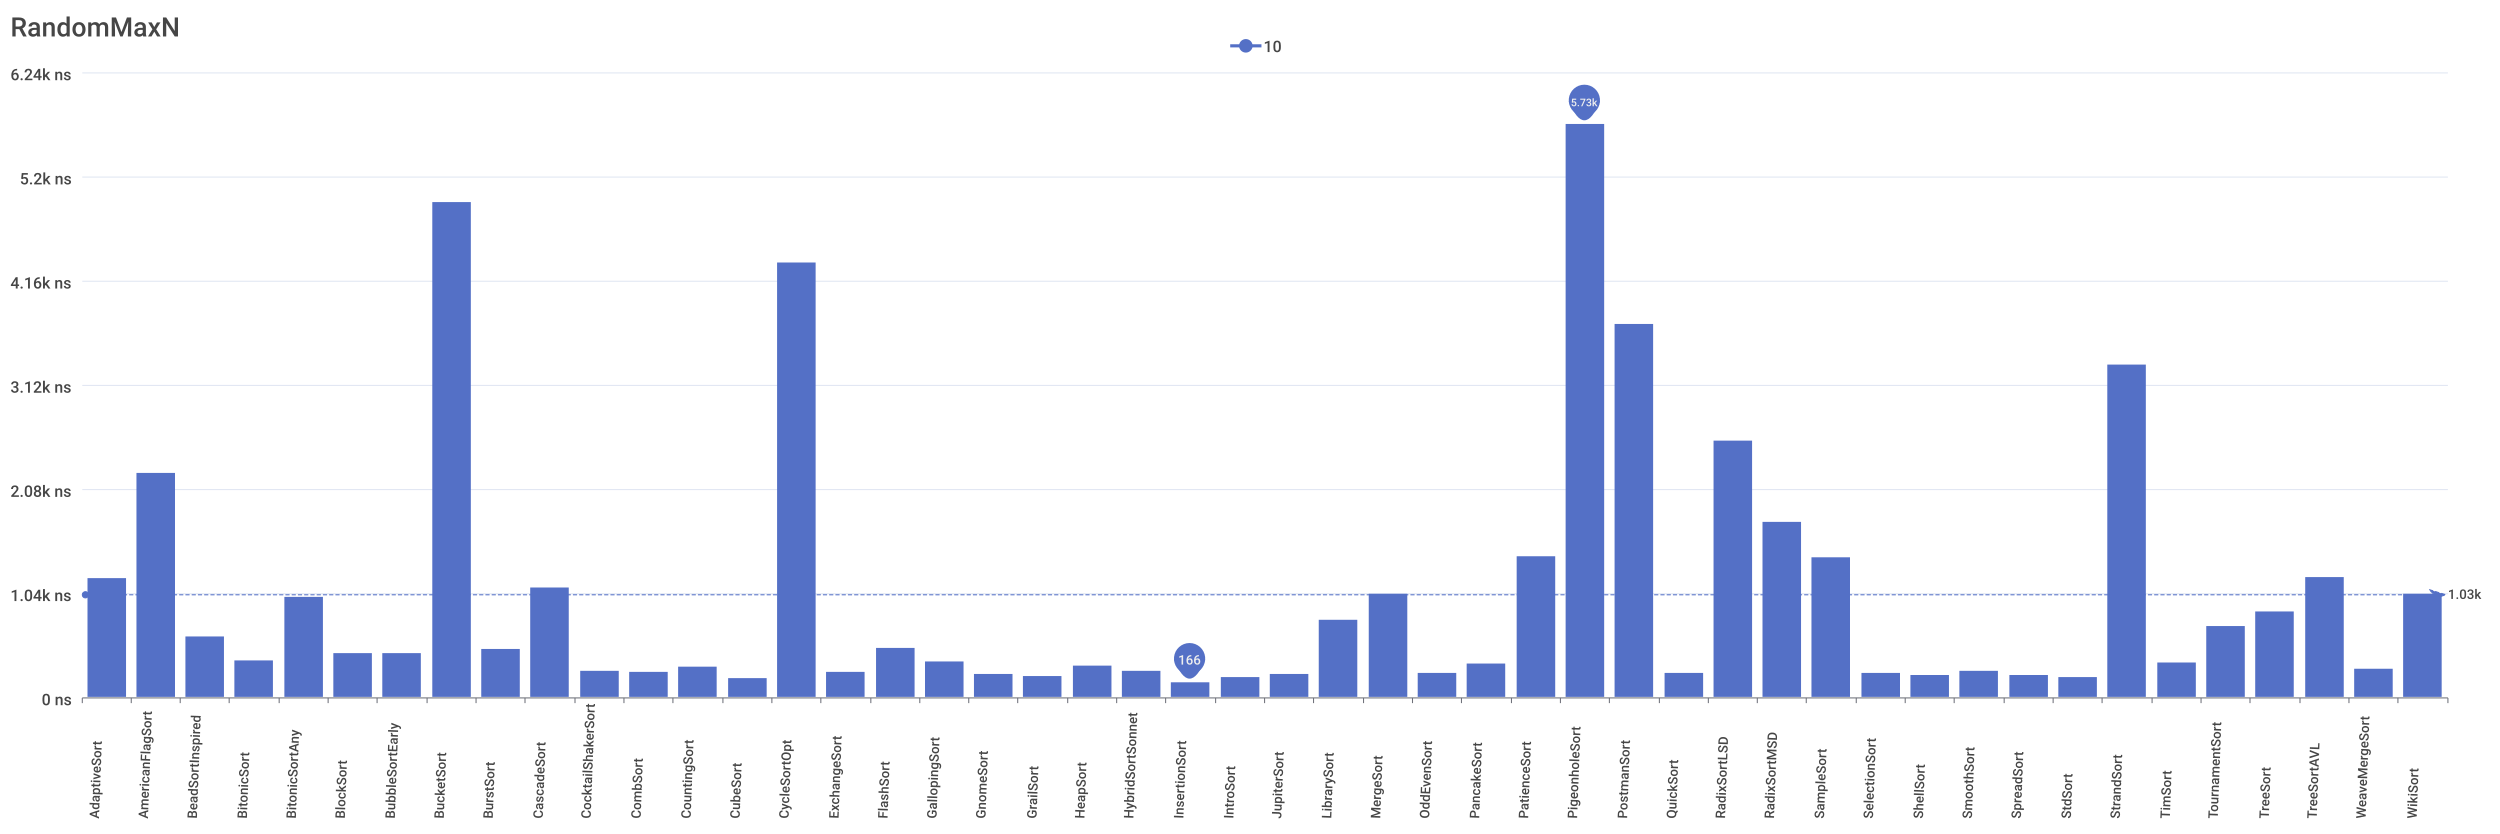
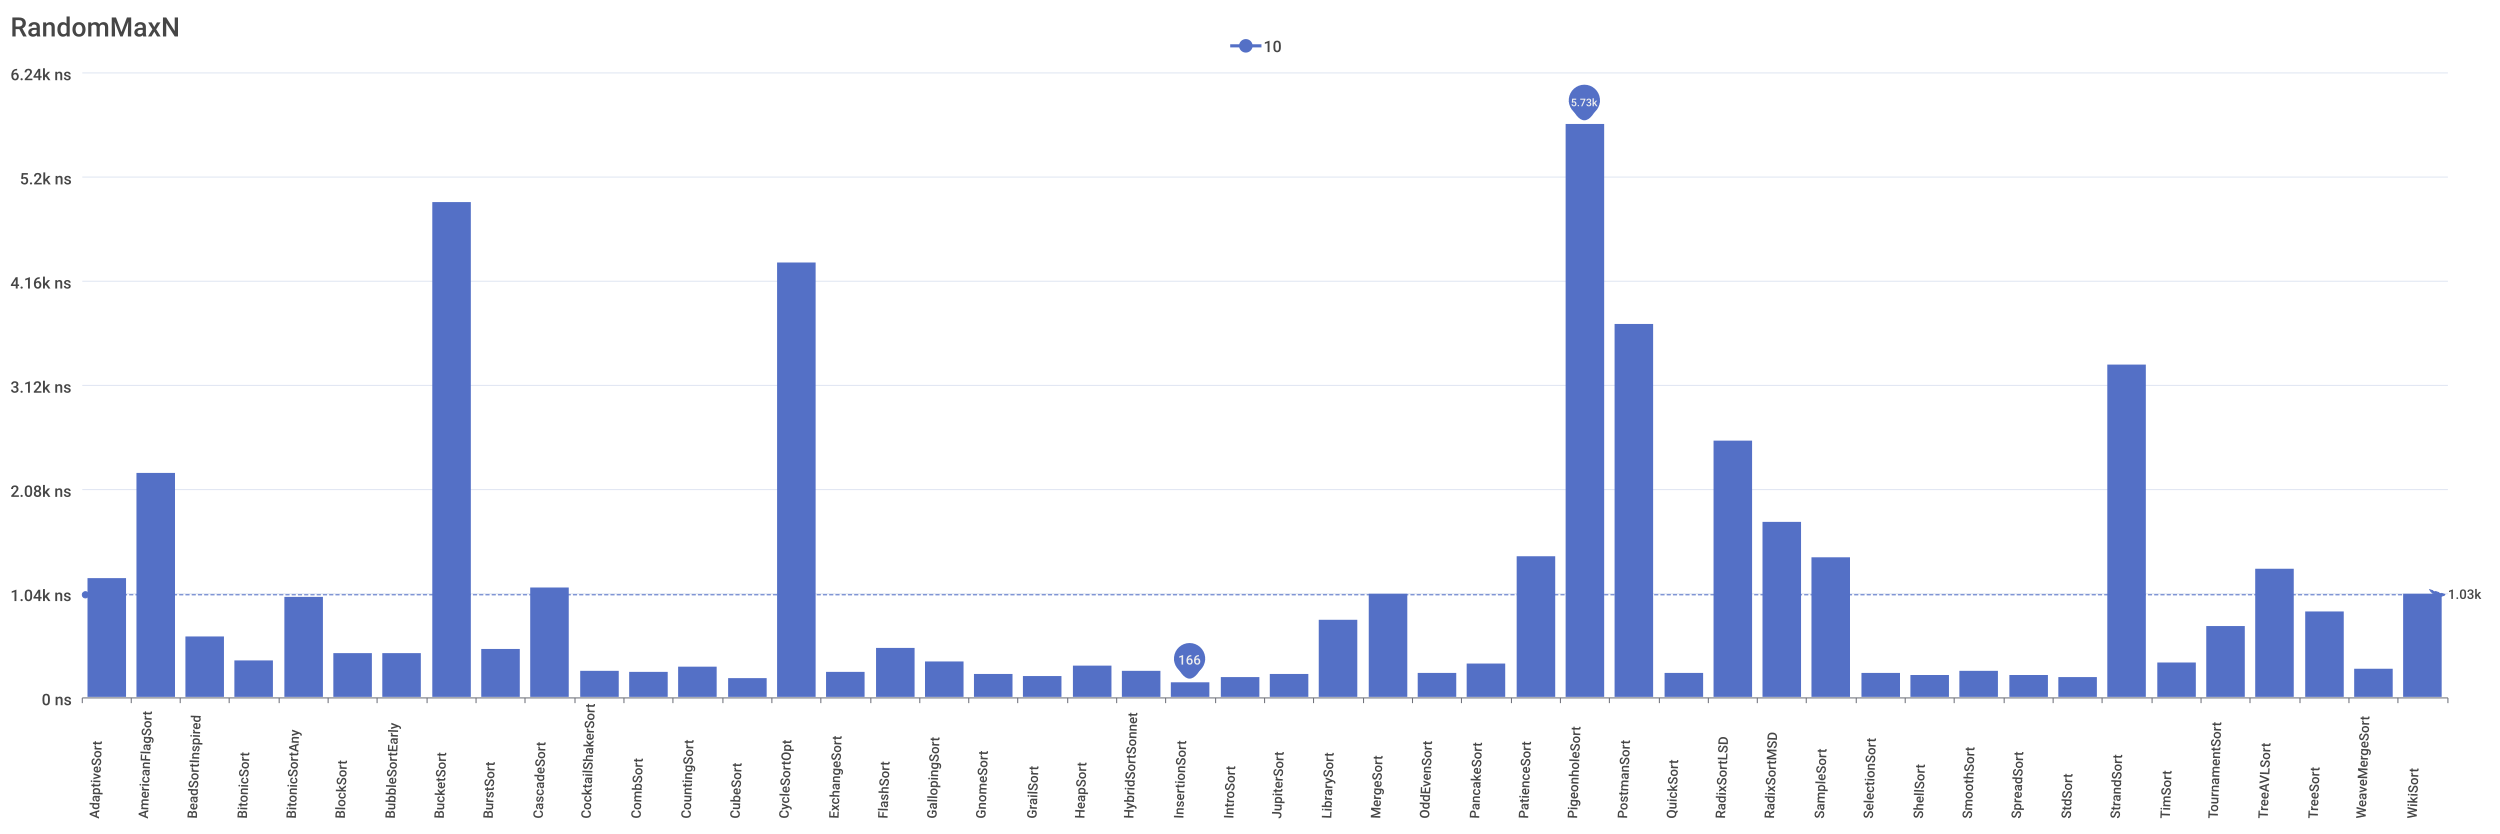
<svg xmlns="http://www.w3.org/2000/svg" width="2400" height="800">\n<path d="M 0 0 L 2400 0 L 2400 800 L 0 800 L 0 0" style="stroke-width:0;stroke:none;fill:rgba(255,255,255,1.0)" />
  <path d="M 1181 44 L 1211 44" style="stroke-width:3;stroke:rgba(84,112,198,1.0);fill:rgba(84,112,198,1.0)" />
  <circle cx="1196" cy="44" r="5" style="stroke-width:3;stroke:rgba(84,112,198,1.0);fill:rgba(84,112,198,1.0)" />
  <path d="" style="stroke-width:3;stroke:rgba(84,112,198,1.0);fill:rgba(84,112,198,1.0)" />
  <text x="1213" y="50" style="stroke-width:0;stroke:none;fill:rgba(70,70,70,1.0);font-size:15.3px;font-family:'Roboto Medium',sans-serif">10</text>
  <text x="10" y="35" style="stroke-width:0;stroke:none;fill:rgba(70,70,70,1.0);font-size:25.6px;font-family:'Roboto Medium',sans-serif">RandomMaxN</text>
  <text x="10" y="77" style="stroke-width:0;stroke:none;fill:rgba(70,70,70,1.0);font-size:15.3px;font-family:'Roboto Medium',sans-serif">6.24k ns</text>
  <text x="19" y="177" style="stroke-width:0;stroke:none;fill:rgba(70,70,70,1.0);font-size:15.3px;font-family:'Roboto Medium',sans-serif">5.2k ns</text>
  <text x="10" y="277" style="stroke-width:0;stroke:none;fill:rgba(70,70,70,1.0);font-size:15.3px;font-family:'Roboto Medium',sans-serif">4.16k ns</text>
  <text x="10" y="377" style="stroke-width:0;stroke:none;fill:rgba(70,70,70,1.0);font-size:15.3px;font-family:'Roboto Medium',sans-serif">3.12k ns</text>
  <text x="10" y="477" style="stroke-width:0;stroke:none;fill:rgba(70,70,70,1.0);font-size:15.3px;font-family:'Roboto Medium',sans-serif">2.08k ns</text>
  <text x="10" y="577" style="stroke-width:0;stroke:none;fill:rgba(70,70,70,1.0);font-size:15.3px;font-family:'Roboto Medium',sans-serif">1.04k ns</text>
  <text x="40" y="677" style="stroke-width:0;stroke:none;fill:rgba(70,70,70,1.0);font-size:15.3px;font-family:'Roboto Medium',sans-serif">0 ns</text>
  <path d="M 79 70 L 2350 70" style="stroke-width:1;stroke:rgba(224,230,242,1.0);fill:none" />
  <path d="M 79 170 L 2350 170" style="stroke-width:1;stroke:rgba(224,230,242,1.0);fill:none" />
  <path d="M 79 270 L 2350 270" style="stroke-width:1;stroke:rgba(224,230,242,1.0);fill:none" />
  <path d="M 79 370 L 2350 370" style="stroke-width:1;stroke:rgba(224,230,242,1.0);fill:none" />
  <path d="M 79 470 L 2350 470" style="stroke-width:1;stroke:rgba(224,230,242,1.0);fill:none" />
  <path d="M 79 570 L 2350 570" style="stroke-width:1;stroke:rgba(224,230,242,1.0);fill:none" />
  <path d="M 79 675 L 79 670" style="stroke-width:1;stroke:rgba(110,112,121,1.0);fill:none" />
  <path d="M 126 675 L 126 670" style="stroke-width:1;stroke:rgba(110,112,121,1.0);fill:none" />
  <path d="M 173 675 L 173 670" style="stroke-width:1;stroke:rgba(110,112,121,1.0);fill:none" />
  <path d="M 220 675 L 220 670" style="stroke-width:1;stroke:rgba(110,112,121,1.0);fill:none" />
  <path d="M 268 675 L 268 670" style="stroke-width:1;stroke:rgba(110,112,121,1.0);fill:none" />
  <path d="M 315 675 L 315 670" style="stroke-width:1;stroke:rgba(110,112,121,1.0);fill:none" />
  <path d="M 362 675 L 362 670" style="stroke-width:1;stroke:rgba(110,112,121,1.0);fill:none" />
  <path d="M 410 675 L 410 670" style="stroke-width:1;stroke:rgba(110,112,121,1.0);fill:none" />
  <path d="M 457 675 L 457 670" style="stroke-width:1;stroke:rgba(110,112,121,1.0);fill:none" />
  <path d="M 504 675 L 504 670" style="stroke-width:1;stroke:rgba(110,112,121,1.0);fill:none" />
  <path d="M 552 675 L 552 670" style="stroke-width:1;stroke:rgba(110,112,121,1.0);fill:none" />
  <path d="M 599 675 L 599 670" style="stroke-width:1;stroke:rgba(110,112,121,1.0);fill:none" />
  <path d="M 646 675 L 646 670" style="stroke-width:1;stroke:rgba(110,112,121,1.0);fill:none" />
  <path d="M 694 675 L 694 670" style="stroke-width:1;stroke:rgba(110,112,121,1.0);fill:none" />
  <path d="M 741 675 L 741 670" style="stroke-width:1;stroke:rgba(110,112,121,1.0);fill:none" />
  <path d="M 788 675 L 788 670" style="stroke-width:1;stroke:rgba(110,112,121,1.0);fill:none" />
  <path d="M 836 675 L 836 670" style="stroke-width:1;stroke:rgba(110,112,121,1.0);fill:none" />
  <path d="M 883 675 L 883 670" style="stroke-width:1;stroke:rgba(110,112,121,1.0);fill:none" />
  <path d="M 930 675 L 930 670" style="stroke-width:1;stroke:rgba(110,112,121,1.0);fill:none" />
  <path d="M 977 675 L 977 670" style="stroke-width:1;stroke:rgba(110,112,121,1.0);fill:none" />
  <path d="M 1025 675 L 1025 670" style="stroke-width:1;stroke:rgba(110,112,121,1.0);fill:none" />
  <path d="M 1072 675 L 1072 670" style="stroke-width:1;stroke:rgba(110,112,121,1.0);fill:none" />
  <path d="M 1119 675 L 1119 670" style="stroke-width:1;stroke:rgba(110,112,121,1.0);fill:none" />
  <path d="M 1167 675 L 1167 670" style="stroke-width:1;stroke:rgba(110,112,121,1.0);fill:none" />
  <path d="M 1214 675 L 1214 670" style="stroke-width:1;stroke:rgba(110,112,121,1.0);fill:none" />
  <path d="M 1261 675 L 1261 670" style="stroke-width:1;stroke:rgba(110,112,121,1.0);fill:none" />
  <path d="M 1309 675 L 1309 670" style="stroke-width:1;stroke:rgba(110,112,121,1.0);fill:none" />
  <path d="M 1356 675 L 1356 670" style="stroke-width:1;stroke:rgba(110,112,121,1.0);fill:none" />
  <path d="M 1403 675 L 1403 670" style="stroke-width:1;stroke:rgba(110,112,121,1.0);fill:none" />
  <path d="M 1451 675 L 1451 670" style="stroke-width:1;stroke:rgba(110,112,121,1.0);fill:none" />
  <path d="M 1498 675 L 1498 670" style="stroke-width:1;stroke:rgba(110,112,121,1.0);fill:none" />
  <path d="M 1545 675 L 1545 670" style="stroke-width:1;stroke:rgba(110,112,121,1.0);fill:none" />
  <path d="M 1593 675 L 1593 670" style="stroke-width:1;stroke:rgba(110,112,121,1.0);fill:none" />
  <path d="M 1640 675 L 1640 670" style="stroke-width:1;stroke:rgba(110,112,121,1.0);fill:none" />
  <path d="M 1687 675 L 1687 670" style="stroke-width:1;stroke:rgba(110,112,121,1.0);fill:none" />
  <path d="M 1734 675 L 1734 670" style="stroke-width:1;stroke:rgba(110,112,121,1.0);fill:none" />
  <path d="M 1782 675 L 1782 670" style="stroke-width:1;stroke:rgba(110,112,121,1.0);fill:none" />
  <path d="M 1829 675 L 1829 670" style="stroke-width:1;stroke:rgba(110,112,121,1.0);fill:none" />
  <path d="M 1876 675 L 1876 670" style="stroke-width:1;stroke:rgba(110,112,121,1.0);fill:none" />
  <path d="M 1924 675 L 1924 670" style="stroke-width:1;stroke:rgba(110,112,121,1.0);fill:none" />
  <path d="M 1971 675 L 1971 670" style="stroke-width:1;stroke:rgba(110,112,121,1.0);fill:none" />
  <path d="M 2018 675 L 2018 670" style="stroke-width:1;stroke:rgba(110,112,121,1.0);fill:none" />
  <path d="M 2066 675 L 2066 670" style="stroke-width:1;stroke:rgba(110,112,121,1.0);fill:none" />
  <path d="M 2113 675 L 2113 670" style="stroke-width:1;stroke:rgba(110,112,121,1.0);fill:none" />
  <path d="M 2160 675 L 2160 670" style="stroke-width:1;stroke:rgba(110,112,121,1.0);fill:none" />
  <path d="M 2208 675 L 2208 670" style="stroke-width:1;stroke:rgba(110,112,121,1.0);fill:none" />
  <path d="M 2255 675 L 2255 670" style="stroke-width:1;stroke:rgba(110,112,121,1.0);fill:none" />
  <path d="M 2302 675 L 2302 670" style="stroke-width:1;stroke:rgba(110,112,121,1.0);fill:none" />
  <path d="M 2350 675 L 2350 670" style="stroke-width:1;stroke:rgba(110,112,121,1.0);fill:none" />
  <path d="M 79 670 L 2350 670" style="stroke-width:1;stroke:rgba(110,112,121,1.0);fill:none" />
  <text x="95" y="786" style="stroke-width:0;stroke:none;fill:rgba(70,70,70,1.0);font-size:12.8px;font-family:'Roboto Medium',sans-serif" transform="rotate(272.15,95,786)">AdaptiveSort</text>
  <text x="142" y="786" style="stroke-width:0;stroke:none;fill:rgba(70,70,70,1.0);font-size:12.8px;font-family:'Roboto Medium',sans-serif" transform="rotate(272.15,142,786)">AmericanFlagSort</text>
  <text x="189" y="786" style="stroke-width:0;stroke:none;fill:rgba(70,70,70,1.0);font-size:12.8px;font-family:'Roboto Medium',sans-serif" transform="rotate(272.15,189,786)">BeadSortInspired</text>
  <text x="237" y="786" style="stroke-width:0;stroke:none;fill:rgba(70,70,70,1.0);font-size:12.8px;font-family:'Roboto Medium',sans-serif" transform="rotate(272.15,237,786)">BitonicSort</text>
  <text x="284" y="786" style="stroke-width:0;stroke:none;fill:rgba(70,70,70,1.0);font-size:12.8px;font-family:'Roboto Medium',sans-serif" transform="rotate(272.15,284,786)">BitonicSortAny</text>
  <text x="331" y="786" style="stroke-width:0;stroke:none;fill:rgba(70,70,70,1.0);font-size:12.8px;font-family:'Roboto Medium',sans-serif" transform="rotate(272.15,331,786)">BlockSort</text>
  <text x="379" y="786" style="stroke-width:0;stroke:none;fill:rgba(70,70,70,1.0);font-size:12.8px;font-family:'Roboto Medium',sans-serif" transform="rotate(272.15,379,786)">BubbleSortEarly</text>
  <text x="426" y="786" style="stroke-width:0;stroke:none;fill:rgba(70,70,70,1.0);font-size:12.8px;font-family:'Roboto Medium',sans-serif" transform="rotate(272.15,426,786)">BucketSort</text>
  <text x="473" y="786" style="stroke-width:0;stroke:none;fill:rgba(70,70,70,1.0);font-size:12.8px;font-family:'Roboto Medium',sans-serif" transform="rotate(272.15,473,786)">BurstSort</text>
  <text x="521" y="786" style="stroke-width:0;stroke:none;fill:rgba(70,70,70,1.0);font-size:12.8px;font-family:'Roboto Medium',sans-serif" transform="rotate(272.15,521,786)">CascadeSort</text>
  <text x="567" y="786" style="stroke-width:0;stroke:none;fill:rgba(70,70,70,1.0);font-size:12.8px;font-family:'Roboto Medium',sans-serif" transform="rotate(272.15,567,786)">CocktailShakerSort</text>
  <text x="615" y="786" style="stroke-width:0;stroke:none;fill:rgba(70,70,70,1.0);font-size:12.8px;font-family:'Roboto Medium',sans-serif" transform="rotate(272.15,615,786)">CombSort</text>
  <text x="663" y="786" style="stroke-width:0;stroke:none;fill:rgba(70,70,70,1.0);font-size:12.8px;font-family:'Roboto Medium',sans-serif" transform="rotate(272.15,663,786)">CountingSort</text>
  <text x="710" y="786" style="stroke-width:0;stroke:none;fill:rgba(70,70,70,1.0);font-size:12.8px;font-family:'Roboto Medium',sans-serif" transform="rotate(272.15,710,786)">CubeSort</text>
  <text x="757" y="786" style="stroke-width:0;stroke:none;fill:rgba(70,70,70,1.0);font-size:12.8px;font-family:'Roboto Medium',sans-serif" transform="rotate(272.15,757,786)">CycleSortOpt</text>
  <text x="805" y="786" style="stroke-width:0;stroke:none;fill:rgba(70,70,70,1.0);font-size:12.8px;font-family:'Roboto Medium',sans-serif" transform="rotate(272.15,805,786)">ExchangeSort</text>
  <text x="852" y="786" style="stroke-width:0;stroke:none;fill:rgba(70,70,70,1.0);font-size:12.8px;font-family:'Roboto Medium',sans-serif" transform="rotate(272.15,852,786)">FlashSort</text>
  <text x="899" y="786" style="stroke-width:0;stroke:none;fill:rgba(70,70,70,1.0);font-size:12.8px;font-family:'Roboto Medium',sans-serif" transform="rotate(272.15,899,786)">GallopingSort</text>
  <text x="946" y="786" style="stroke-width:0;stroke:none;fill:rgba(70,70,70,1.0);font-size:12.8px;font-family:'Roboto Medium',sans-serif" transform="rotate(272.15,946,786)">GnomeSort</text>
  <text x="995" y="786" style="stroke-width:0;stroke:none;fill:rgba(70,70,70,1.0);font-size:12.8px;font-family:'Roboto Medium',sans-serif" transform="rotate(272.15,995,786)">GrailSort</text>
  <text x="1041" y="786" style="stroke-width:0;stroke:none;fill:rgba(70,70,70,1.0);font-size:12.8px;font-family:'Roboto Medium',sans-serif" transform="rotate(272.15,1041,786)">HeapSort</text>
  <text x="1088" y="786" style="stroke-width:0;stroke:none;fill:rgba(70,70,70,1.0);font-size:12.8px;font-family:'Roboto Medium',sans-serif" transform="rotate(272.15,1088,786)">HybridSortSonnet</text>
  <text x="1136" y="786" style="stroke-width:0;stroke:none;fill:rgba(70,70,70,1.0);font-size:12.8px;font-family:'Roboto Medium',sans-serif" transform="rotate(272.15,1136,786)">InsertionSort</text>
  <text x="1184" y="786" style="stroke-width:0;stroke:none;fill:rgba(70,70,70,1.0);font-size:12.8px;font-family:'Roboto Medium',sans-serif" transform="rotate(272.15,1184,786)">IntroSort</text>
  <text x="1230" y="786" style="stroke-width:0;stroke:none;fill:rgba(70,70,70,1.0);font-size:12.8px;font-family:'Roboto Medium',sans-serif" transform="rotate(272.15,1230,786)">JupiterSort</text>
  <text x="1278" y="786" style="stroke-width:0;stroke:none;fill:rgba(70,70,70,1.0);font-size:12.8px;font-family:'Roboto Medium',sans-serif" transform="rotate(272.15,1278,786)">LibrarySort</text>
  <text x="1325" y="786" style="stroke-width:0;stroke:none;fill:rgba(70,70,70,1.0);font-size:12.8px;font-family:'Roboto Medium',sans-serif" transform="rotate(272.15,1325,786)">MergeSort</text>
  <text x="1372" y="786" style="stroke-width:0;stroke:none;fill:rgba(70,70,70,1.0);font-size:12.8px;font-family:'Roboto Medium',sans-serif" transform="rotate(272.15,1372,786)">OddEvenSort</text>
  <text x="1420" y="786" style="stroke-width:0;stroke:none;fill:rgba(70,70,70,1.0);font-size:12.8px;font-family:'Roboto Medium',sans-serif" transform="rotate(272.15,1420,786)">PancakeSort</text>
  <text x="1467" y="786" style="stroke-width:0;stroke:none;fill:rgba(70,70,70,1.0);font-size:12.8px;font-family:'Roboto Medium',sans-serif" transform="rotate(272.15,1467,786)">PatienceSort</text>
  <text x="1514" y="786" style="stroke-width:0;stroke:none;fill:rgba(70,70,70,1.0);font-size:12.8px;font-family:'Roboto Medium',sans-serif" transform="rotate(272.15,1514,786)">PigeonholeSort</text>
  <text x="1562" y="786" style="stroke-width:0;stroke:none;fill:rgba(70,70,70,1.0);font-size:12.8px;font-family:'Roboto Medium',sans-serif" transform="rotate(272.15,1562,786)">PostmanSort</text>
  <text x="1609" y="786" style="stroke-width:0;stroke:none;fill:rgba(70,70,70,1.0);font-size:12.8px;font-family:'Roboto Medium',sans-serif" transform="rotate(272.15,1609,786)">QuickSort</text>
  <text x="1656" y="786" style="stroke-width:0;stroke:none;fill:rgba(70,70,70,1.0);font-size:12.8px;font-family:'Roboto Medium',sans-serif" transform="rotate(272.15,1656,786)">RadixSortLSD</text>
  <text x="1703" y="786" style="stroke-width:0;stroke:none;fill:rgba(70,70,70,1.0);font-size:12.8px;font-family:'Roboto Medium',sans-serif" transform="rotate(272.15,1703,786)">RadixSortMSD</text>
  <text x="1751" y="786" style="stroke-width:0;stroke:none;fill:rgba(70,70,70,1.0);font-size:12.8px;font-family:'Roboto Medium',sans-serif" transform="rotate(272.15,1751,786)">SampleSort</text>
  <text x="1798" y="786" style="stroke-width:0;stroke:none;fill:rgba(70,70,70,1.0);font-size:12.8px;font-family:'Roboto Medium',sans-serif" transform="rotate(272.15,1798,786)">SelectionSort</text>
  <text x="1846" y="786" style="stroke-width:0;stroke:none;fill:rgba(70,70,70,1.0);font-size:12.8px;font-family:'Roboto Medium',sans-serif" transform="rotate(272.15,1846,786)">ShellSort</text>
  <text x="1893" y="786" style="stroke-width:0;stroke:none;fill:rgba(70,70,70,1.0);font-size:12.8px;font-family:'Roboto Medium',sans-serif" transform="rotate(272.15,1893,786)">SmoothSort</text>
  <text x="1940" y="786" style="stroke-width:0;stroke:none;fill:rgba(70,70,70,1.0);font-size:12.8px;font-family:'Roboto Medium',sans-serif" transform="rotate(272.15,1940,786)">SpreadSort</text>
  <text x="1988" y="786" style="stroke-width:0;stroke:none;fill:rgba(70,70,70,1.0);font-size:12.8px;font-family:'Roboto Medium',sans-serif" transform="rotate(272.15,1988,786)">StdSort</text>
  <text x="2035" y="786" style="stroke-width:0;stroke:none;fill:rgba(70,70,70,1.0);font-size:12.8px;font-family:'Roboto Medium',sans-serif" transform="rotate(272.15,2035,786)">StrandSort</text>
  <text x="2083" y="786" style="stroke-width:0;stroke:none;fill:rgba(70,70,70,1.0);font-size:12.8px;font-family:'Roboto Medium',sans-serif" transform="rotate(272.15,2083,786)">TimSort</text>
  <text x="2129" y="786" style="stroke-width:0;stroke:none;fill:rgba(70,70,70,1.0);font-size:12.8px;font-family:'Roboto Medium',sans-serif" transform="rotate(272.15,2129,786)">TournamentSort</text>
-   <text x="2178" y="786" style="stroke-width:0;stroke:none;fill:rgba(70,70,70,1.0);font-size:12.8px;font-family:'Roboto Medium',sans-serif" transform="rotate(272.15,2178,786)">TreeSort</text>
-   <text x="2224" y="786" style="stroke-width:0;stroke:none;fill:rgba(70,70,70,1.0);font-size:12.8px;font-family:'Roboto Medium',sans-serif" transform="rotate(272.15,2224,786)">TreeSortAVL</text>
+   <text x="2177" y="786" style="stroke-width:0;stroke:none;fill:rgba(70,70,70,1.0);font-size:12.8px;font-family:'Roboto Medium',sans-serif" transform="rotate(272.15,2177,786)">TreeAVLSort</text>
+   <text x="2225" y="786" style="stroke-width:0;stroke:none;fill:rgba(70,70,70,1.0);font-size:12.8px;font-family:'Roboto Medium',sans-serif" transform="rotate(272.15,2225,786)">TreeSort</text>
  <text x="2271" y="786" style="stroke-width:0;stroke:none;fill:rgba(70,70,70,1.0);font-size:12.8px;font-family:'Roboto Medium',sans-serif" transform="rotate(272.15,2271,786)">WeaveMergeSort</text>
  <text x="2320" y="786" style="stroke-width:0;stroke:none;fill:rgba(70,70,70,1.0);font-size:12.8px;font-family:'Roboto Medium',sans-serif" transform="rotate(272.15,2320,786)">WikiSort</text>
  <path d="M 84 555 L 121 555 L 121 669 L 84 669 L 84 555" style="stroke-width:0;stroke:none;fill:rgba(84,112,198,1.0)" />
  <path d="M 131 454 L 168 454 L 168 669 L 131 669 L 131 454" style="stroke-width:0;stroke:none;fill:rgba(84,112,198,1.0)" />
  <path d="M 178 611 L 215 611 L 215 669 L 178 669 L 178 611" style="stroke-width:0;stroke:none;fill:rgba(84,112,198,1.0)" />
  <path d="M 225 634 L 262 634 L 262 669 L 225 669 L 225 634" style="stroke-width:0;stroke:none;fill:rgba(84,112,198,1.0)" />
  <path d="M 273 573 L 310 573 L 310 669 L 273 669 L 273 573" style="stroke-width:0;stroke:none;fill:rgba(84,112,198,1.0)" />
  <path d="M 320 627 L 357 627 L 357 669 L 320 669 L 320 627" style="stroke-width:0;stroke:none;fill:rgba(84,112,198,1.0)" />
  <path d="M 367 627 L 404 627 L 404 669 L 367 669 L 367 627" style="stroke-width:0;stroke:none;fill:rgba(84,112,198,1.0)" />
  <path d="M 415 194 L 452 194 L 452 669 L 415 669 L 415 194" style="stroke-width:0;stroke:none;fill:rgba(84,112,198,1.0)" />
  <path d="M 462 623 L 499 623 L 499 669 L 462 669 L 462 623" style="stroke-width:0;stroke:none;fill:rgba(84,112,198,1.0)" />
  <path d="M 509 564 L 546 564 L 546 669 L 509 669 L 509 564" style="stroke-width:0;stroke:none;fill:rgba(84,112,198,1.0)" />
  <path d="M 557 644 L 594 644 L 594 669 L 557 669 L 557 644" style="stroke-width:0;stroke:none;fill:rgba(84,112,198,1.0)" />
  <path d="M 604 645 L 641 645 L 641 669 L 604 669 L 604 645" style="stroke-width:0;stroke:none;fill:rgba(84,112,198,1.0)" />
  <path d="M 651 640 L 688 640 L 688 669 L 651 669 L 651 640" style="stroke-width:0;stroke:none;fill:rgba(84,112,198,1.0)" />
  <path d="M 699 651 L 736 651 L 736 669 L 699 669 L 699 651" style="stroke-width:0;stroke:none;fill:rgba(84,112,198,1.0)" />
  <path d="M 746 252 L 783 252 L 783 669 L 746 669 L 746 252" style="stroke-width:0;stroke:none;fill:rgba(84,112,198,1.0)" />
  <path d="M 793 645 L 830 645 L 830 669 L 793 669 L 793 645" style="stroke-width:0;stroke:none;fill:rgba(84,112,198,1.0)" />
  <path d="M 841 622 L 878 622 L 878 669 L 841 669 L 841 622" style="stroke-width:0;stroke:none;fill:rgba(84,112,198,1.0)" />
  <path d="M 888 635 L 925 635 L 925 669 L 888 669 L 888 635" style="stroke-width:0;stroke:none;fill:rgba(84,112,198,1.0)" />
  <path d="M 935 647 L 972 647 L 972 669 L 935 669 L 935 647" style="stroke-width:0;stroke:none;fill:rgba(84,112,198,1.0)" />
  <path d="M 982 649 L 1019 649 L 1019 669 L 982 669 L 982 649" style="stroke-width:0;stroke:none;fill:rgba(84,112,198,1.0)" />
  <path d="M 1030 639 L 1067 639 L 1067 669 L 1030 669 L 1030 639" style="stroke-width:0;stroke:none;fill:rgba(84,112,198,1.0)" />
  <path d="M 1077 644 L 1114 644 L 1114 669 L 1077 669 L 1077 644" style="stroke-width:0;stroke:none;fill:rgba(84,112,198,1.0)" />
  <path d="M 1124 655 L 1161 655 L 1161 669 L 1124 669 L 1124 655" style="stroke-width:0;stroke:none;fill:rgba(84,112,198,1.0)" />
  <path d="M 1172 650 L 1209 650 L 1209 669 L 1172 669 L 1172 650" style="stroke-width:0;stroke:none;fill:rgba(84,112,198,1.0)" />
  <path d="M 1219 647 L 1256 647 L 1256 669 L 1219 669 L 1219 647" style="stroke-width:0;stroke:none;fill:rgba(84,112,198,1.0)" />
  <path d="M 1266 595 L 1303 595 L 1303 669 L 1266 669 L 1266 595" style="stroke-width:0;stroke:none;fill:rgba(84,112,198,1.0)" />
  <path d="M 1314 570 L 1351 570 L 1351 669 L 1314 669 L 1314 570" style="stroke-width:0;stroke:none;fill:rgba(84,112,198,1.0)" />
  <path d="M 1361 646 L 1398 646 L 1398 669 L 1361 669 L 1361 646" style="stroke-width:0;stroke:none;fill:rgba(84,112,198,1.0)" />
  <path d="M 1408 637 L 1445 637 L 1445 669 L 1408 669 L 1408 637" style="stroke-width:0;stroke:none;fill:rgba(84,112,198,1.0)" />
  <path d="M 1456 534 L 1493 534 L 1493 669 L 1456 669 L 1456 534" style="stroke-width:0;stroke:none;fill:rgba(84,112,198,1.0)" />
  <path d="M 1503 119 L 1540 119 L 1540 669 L 1503 669 L 1503 119" style="stroke-width:0;stroke:none;fill:rgba(84,112,198,1.0)" />
  <path d="M 1550 311 L 1587 311 L 1587 669 L 1550 669 L 1550 311" style="stroke-width:0;stroke:none;fill:rgba(84,112,198,1.0)" />
  <path d="M 1598 646 L 1635 646 L 1635 669 L 1598 669 L 1598 646" style="stroke-width:0;stroke:none;fill:rgba(84,112,198,1.0)" />
  <path d="M 1645 423 L 1682 423 L 1682 669 L 1645 669 L 1645 423" style="stroke-width:0;stroke:none;fill:rgba(84,112,198,1.0)" />
  <path d="M 1692 501 L 1729 501 L 1729 669 L 1692 669 L 1692 501" style="stroke-width:0;stroke:none;fill:rgba(84,112,198,1.0)" />
  <path d="M 1739 535 L 1776 535 L 1776 669 L 1739 669 L 1739 535" style="stroke-width:0;stroke:none;fill:rgba(84,112,198,1.0)" />
  <path d="M 1787 646 L 1824 646 L 1824 669 L 1787 669 L 1787 646" style="stroke-width:0;stroke:none;fill:rgba(84,112,198,1.0)" />
  <path d="M 1834 648 L 1871 648 L 1871 669 L 1834 669 L 1834 648" style="stroke-width:0;stroke:none;fill:rgba(84,112,198,1.0)" />
  <path d="M 1881 644 L 1918 644 L 1918 669 L 1881 669 L 1881 644" style="stroke-width:0;stroke:none;fill:rgba(84,112,198,1.0)" />
  <path d="M 1929 648 L 1966 648 L 1966 669 L 1929 669 L 1929 648" style="stroke-width:0;stroke:none;fill:rgba(84,112,198,1.0)" />
  <path d="M 1976 650 L 2013 650 L 2013 669 L 1976 669 L 1976 650" style="stroke-width:0;stroke:none;fill:rgba(84,112,198,1.0)" />
  <path d="M 2023 350 L 2060 350 L 2060 669 L 2023 669 L 2023 350" style="stroke-width:0;stroke:none;fill:rgba(84,112,198,1.0)" />
  <path d="M 2071 636 L 2108 636 L 2108 669 L 2071 669 L 2071 636" style="stroke-width:0;stroke:none;fill:rgba(84,112,198,1.0)" />
  <path d="M 2118 601 L 2155 601 L 2155 669 L 2118 669 L 2118 601" style="stroke-width:0;stroke:none;fill:rgba(84,112,198,1.0)" />
-   <path d="M 2165 587 L 2202 587 L 2202 669 L 2165 669 L 2165 587" style="stroke-width:0;stroke:none;fill:rgba(84,112,198,1.0)" />
-   <path d="M 2213 554 L 2250 554 L 2250 669 L 2213 669 L 2213 554" style="stroke-width:0;stroke:none;fill:rgba(84,112,198,1.0)" />
+   <path d="M 2165 546 L 2202 546 L 2202 669 L 2165 669 L 2165 546" style="stroke-width:0;stroke:none;fill:rgba(84,112,198,1.0)" />
+   <path d="M 2213 587 L 2250 587 L 2250 669 L 2213 669 L 2213 587" style="stroke-width:0;stroke:none;fill:rgba(84,112,198,1.0)" />
  <path d="M 2260 642 L 2297 642 L 2297 669 L 2260 669 L 2260 642" style="stroke-width:0;stroke:none;fill:rgba(84,112,198,1.0)" />
  <path d="M 2307 570 L 2344 570 L 2344 669 L 2307 669 L 2307 570" style="stroke-width:0;stroke:none;fill:rgba(84,112,198,1.0)" />
  <path d="M 1518 111 A 15 15 330.00 1 1 1524 111 L 1521 97 Z" style="stroke-width:0;stroke:none;fill:rgba(84,112,198,1.0)" />
  <path d="M 1506 97 Q1521,134 1536,97 Z" style="stroke-width:0;stroke:none;fill:rgba(84,112,198,1.0)" />
  <text x="1508" y="102" style="stroke-width:0;stroke:none;fill:rgba(238,238,238,1.0);font-size:10.2px;font-family:'Roboto Medium',sans-serif">5.73k</text>
  <path d="M 1139 647 A 15 15 330.00 1 1 1145 647 L 1142 633 Z" style="stroke-width:0;stroke:none;fill:rgba(84,112,198,1.0)" />
  <path d="M 1127 633 Q1142,670 1157,633 Z" style="stroke-width:0;stroke:none;fill:rgba(84,112,198,1.0)" />
  <text x="1131" y="638" style="stroke-width:0;stroke:none;fill:rgba(238,238,238,1.0);font-size:12.8px;font-family:'Roboto Medium',sans-serif">166</text>
  <circle cx="82" cy="571" r="3" style="stroke-width:1;stroke:rgba(84,112,198,1.0);fill:rgba(84,112,198,1.0)" />
  <path stroke-dasharray="4.0, 2.0" d="" style="stroke-width:1;stroke:rgba(84,112,198,1.0);fill:rgba(84,112,198,1.0)" />
  <path stroke-dasharray="4.0, 2.0" d="M 88 571 L 2332 571" style="stroke-width:1;stroke:rgba(84,112,198,1.0);fill:rgba(84,112,198,1.0)" />
  <path stroke-dasharray="4.0, 2.0" d="M 2332 566 L 2348 571 L 2332 576 L 2337 571 L 2332 566" style="stroke-width:1;stroke:rgba(84,112,198,1.0);fill:rgba(84,112,198,1.0)" />
  <text x="2350" y="575" style="stroke-width:0;stroke:none;fill:rgba(70,70,70,1.0);font-size:12.8px;font-family:'Roboto Medium',sans-serif">1.03k</text>
</svg>
